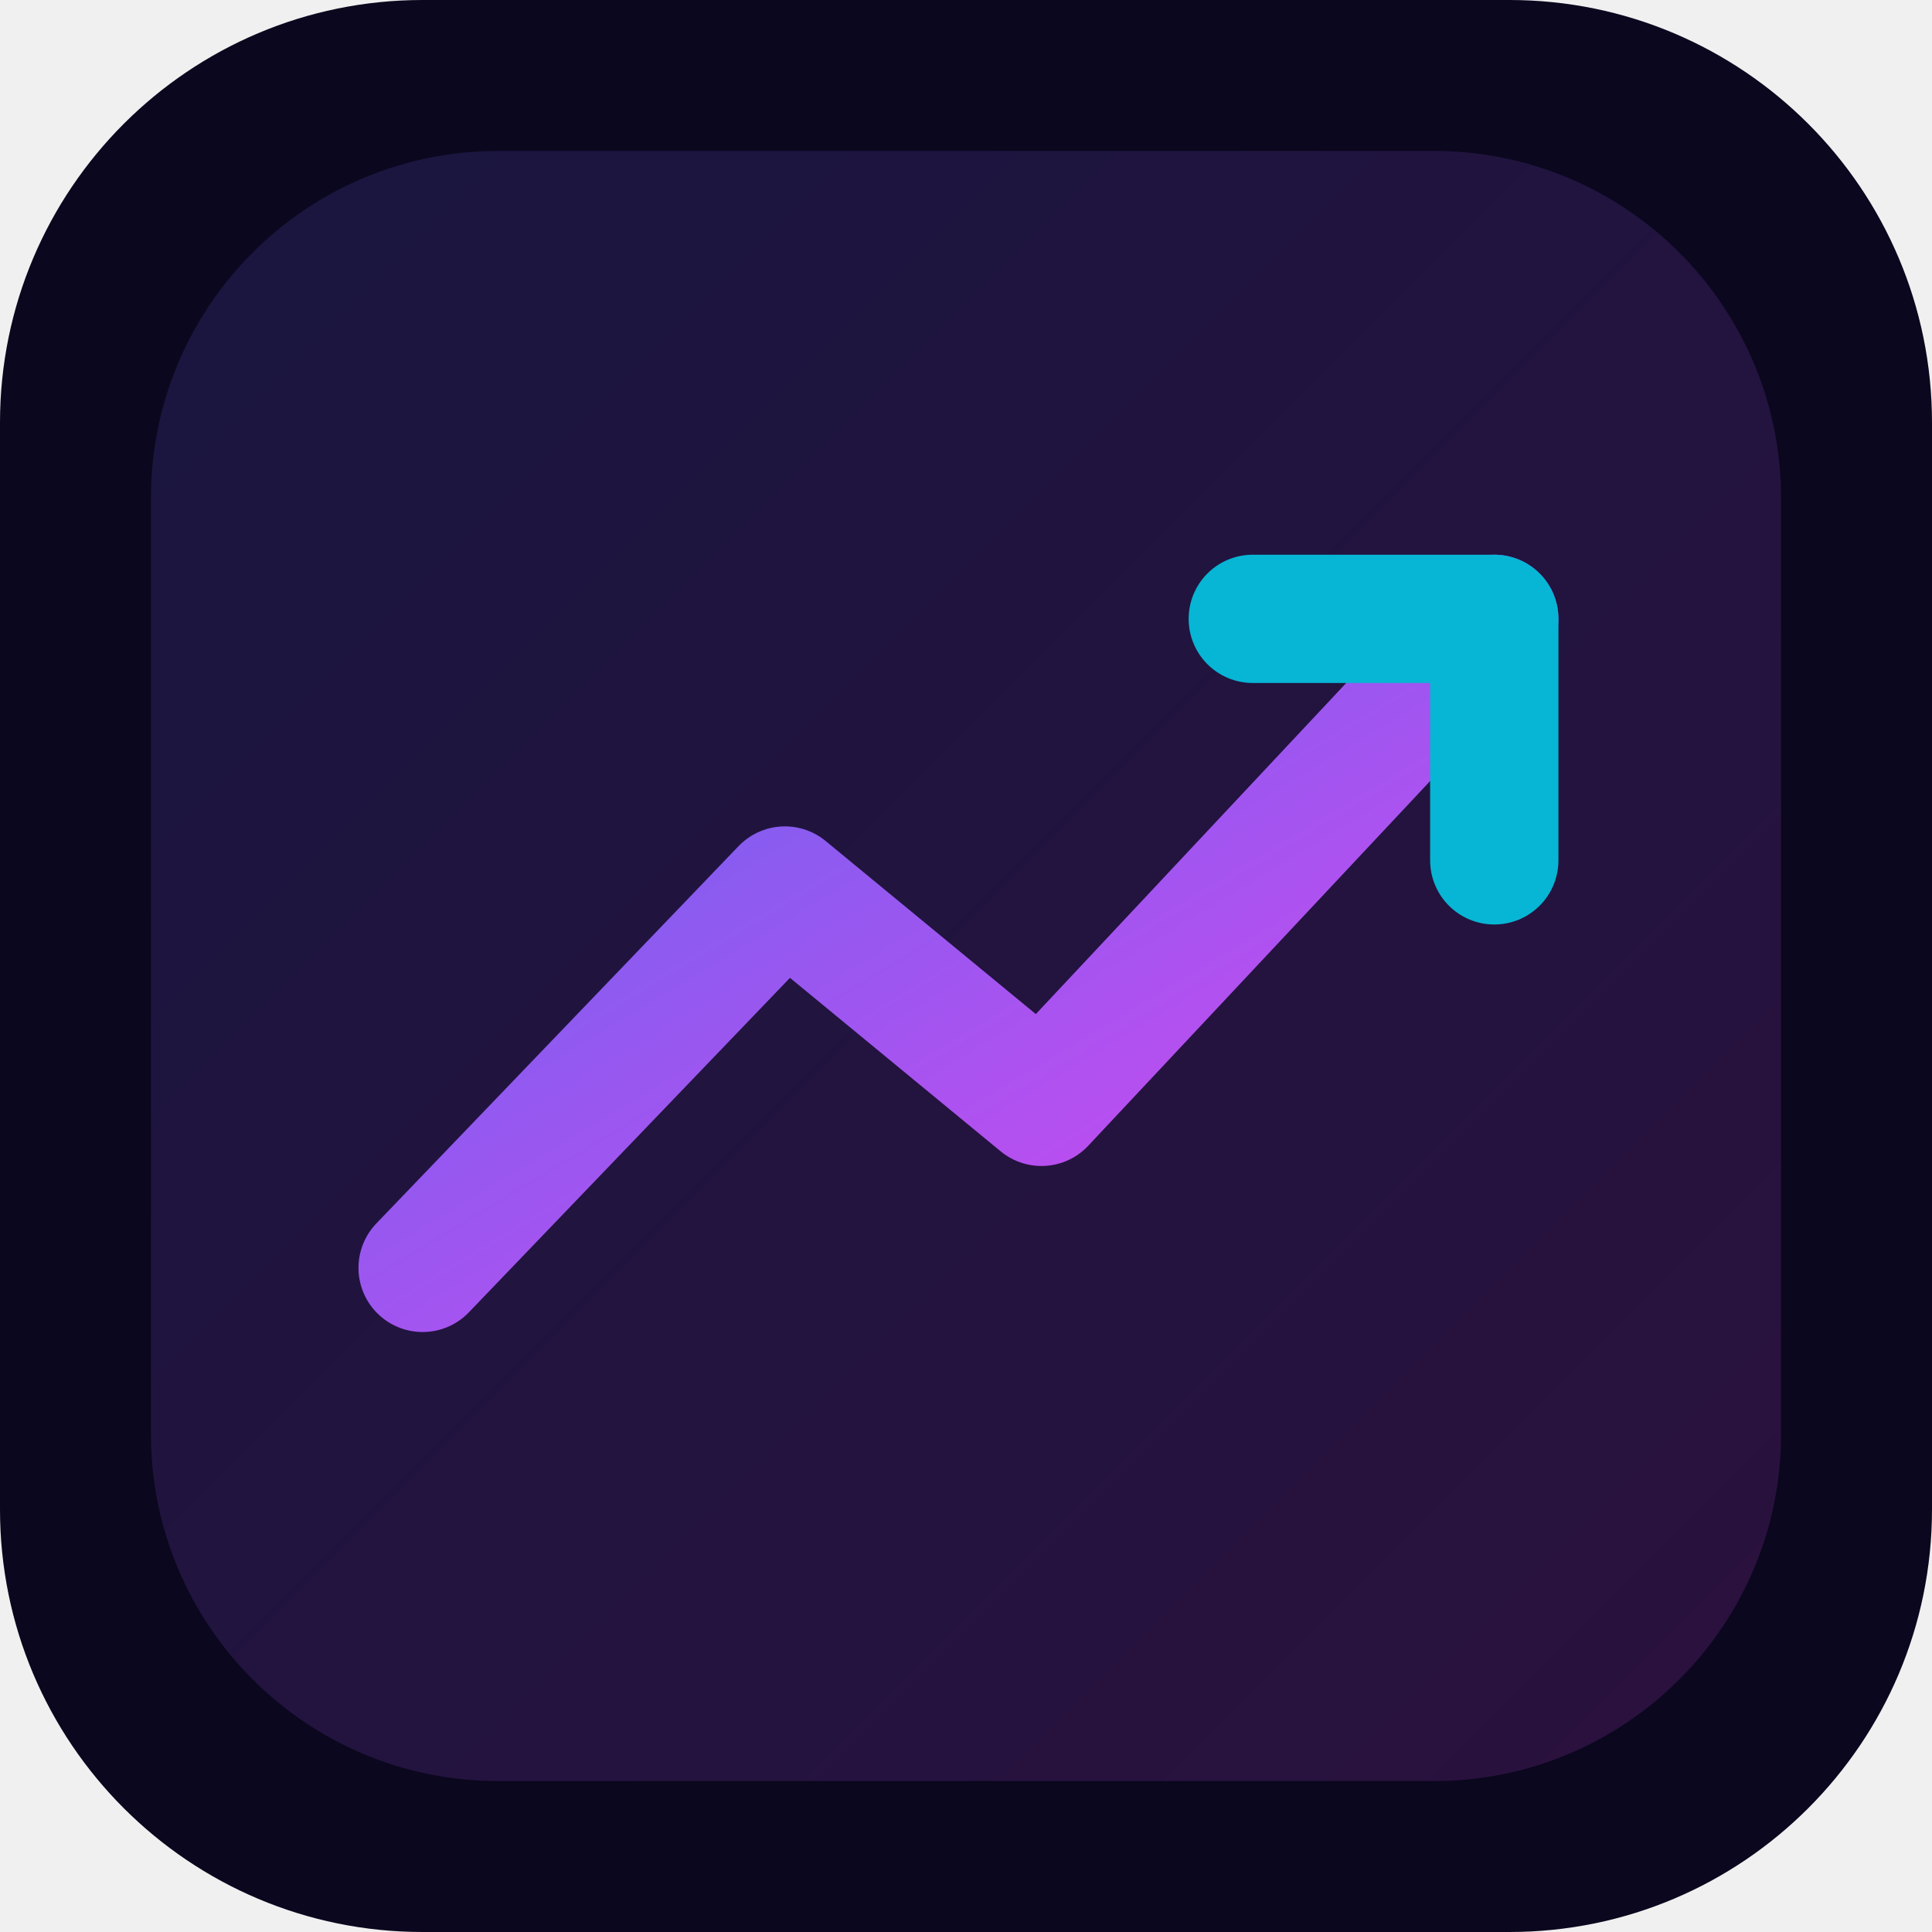
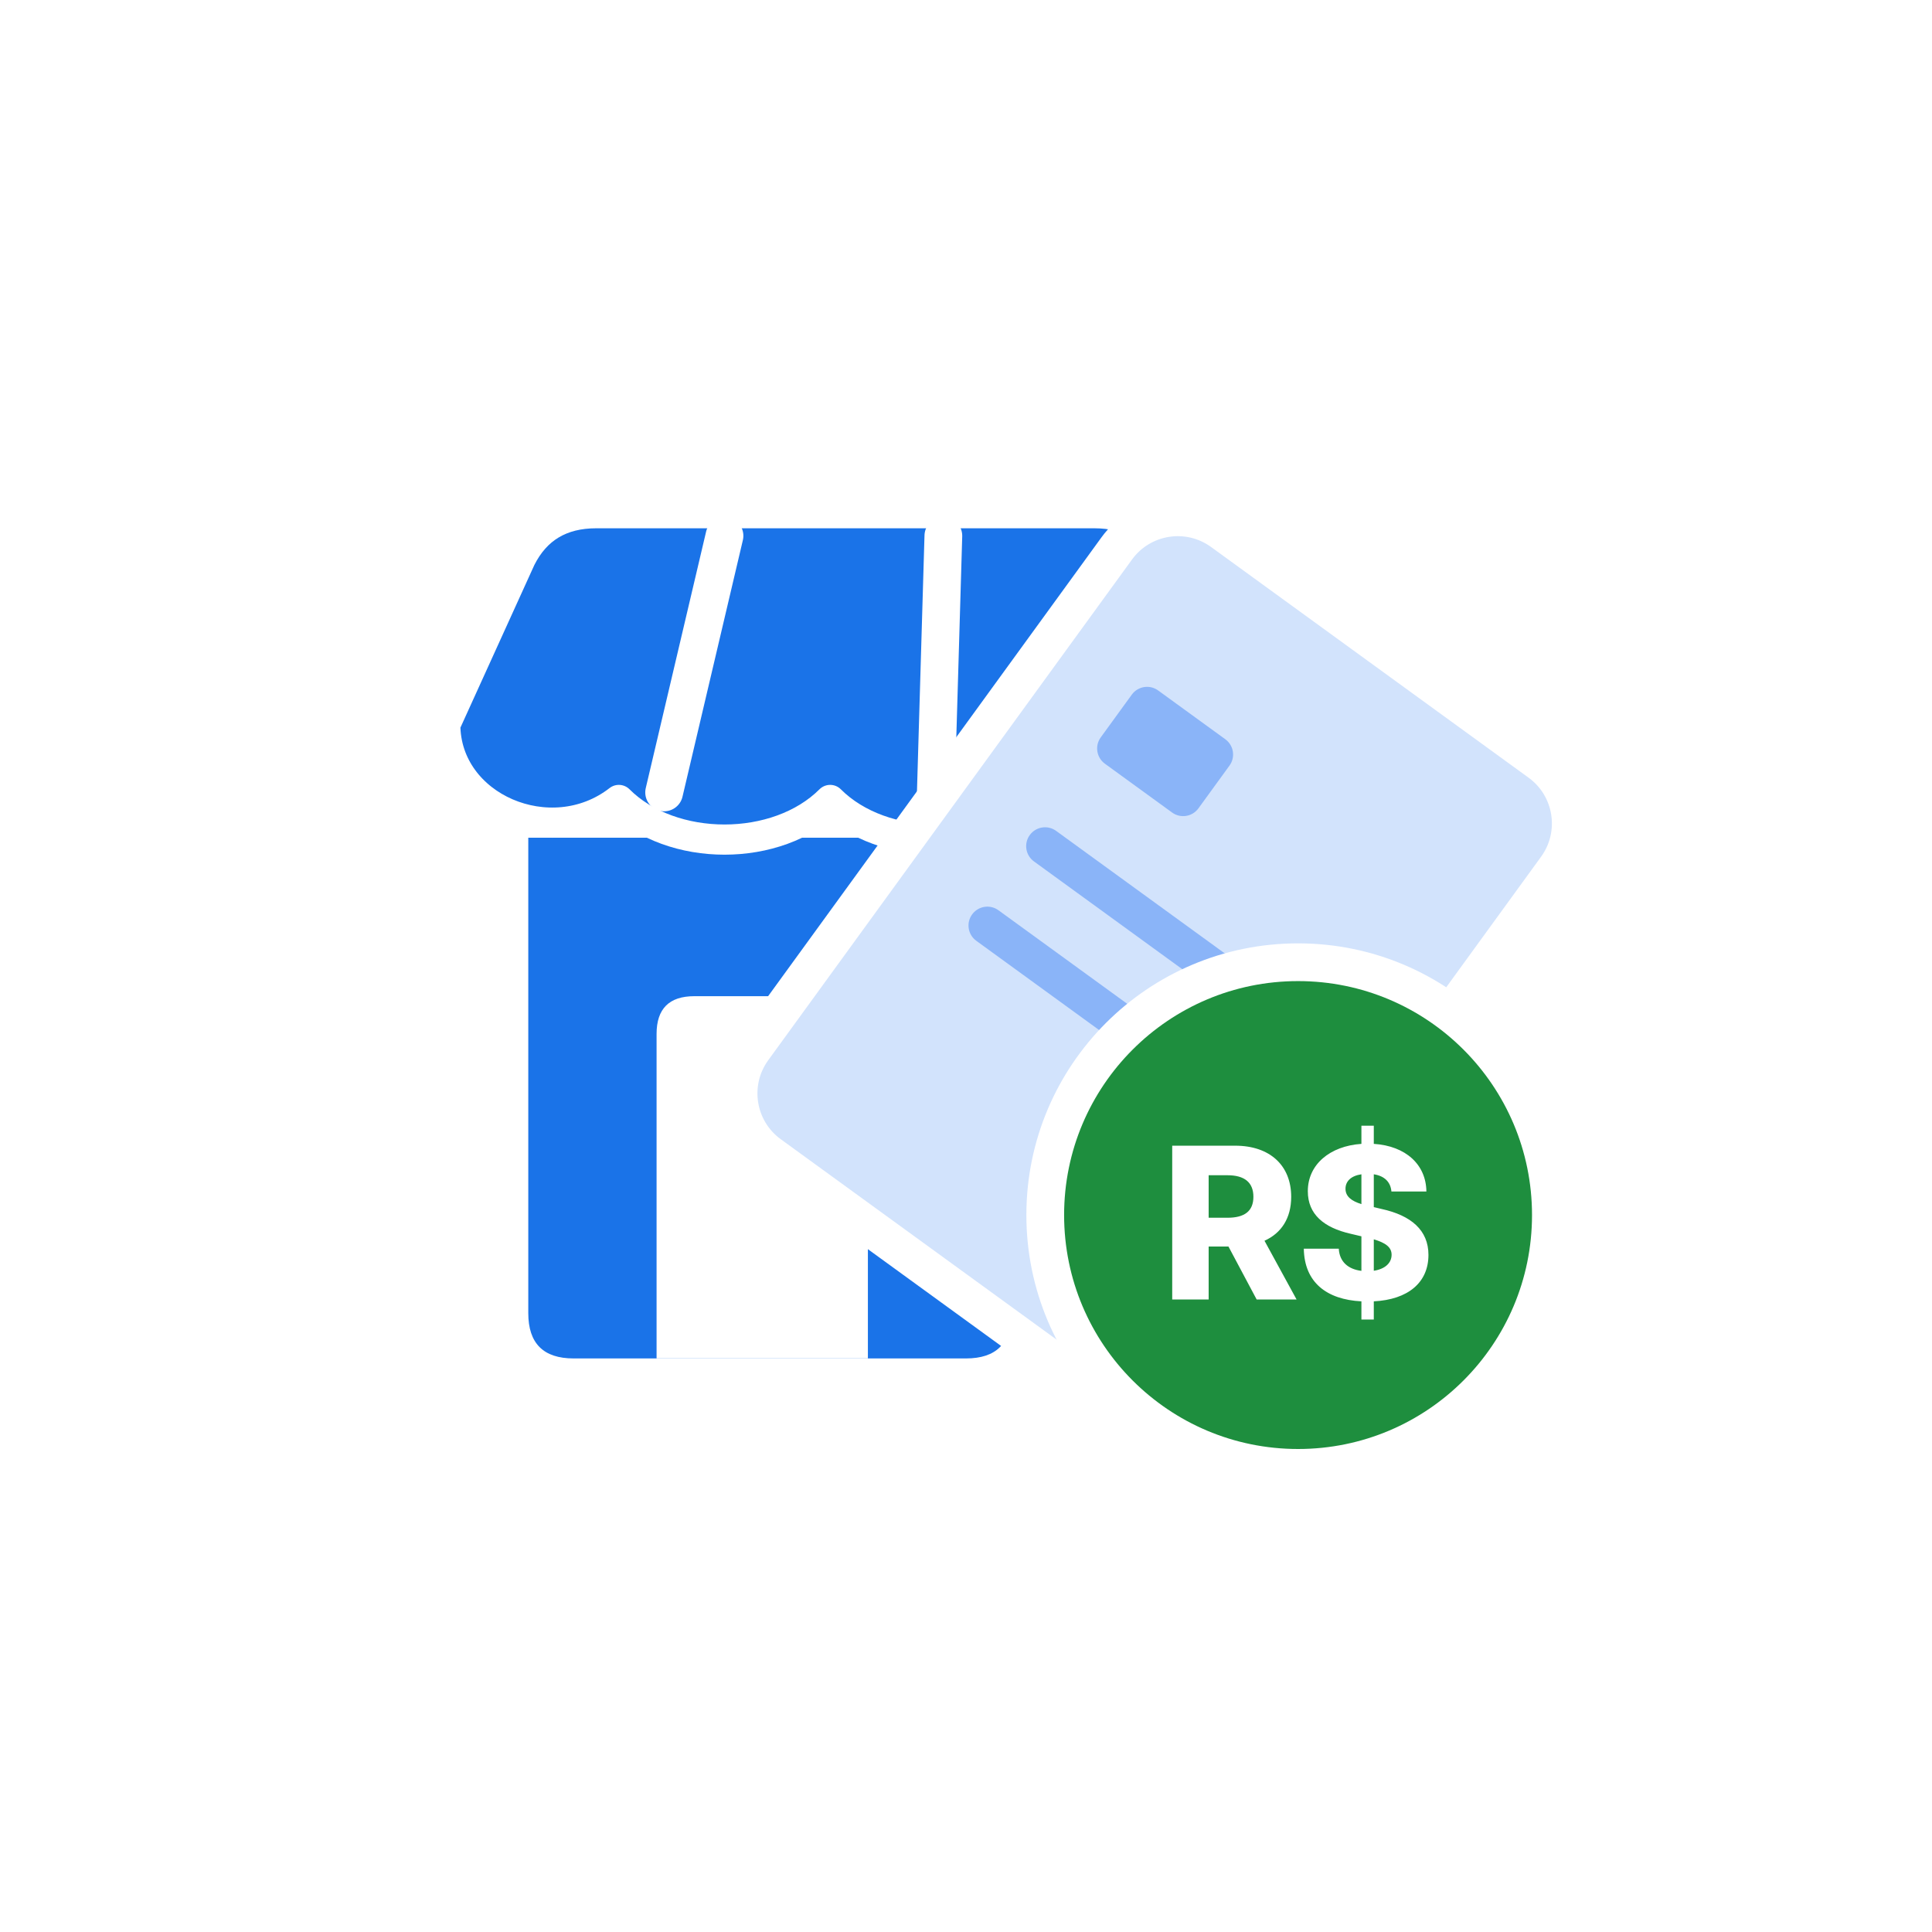
<svg xmlns="http://www.w3.org/2000/svg" viewBox="0 0 512 512">
-   <defs>
-     <linearGradient id="g" x1="0%" y1="0%" x2="100%" y2="100%">
-       <stop offset="0%" stop-color="#6366f1" />
-       <stop offset="100%" stop-color="#d946ef" />
-     </linearGradient>
-   </defs>
-   <rect width="512" height="512" rx="112" fill="#0b071e" />
-   <rect x="40" y="40" width="432" height="432" rx="92" fill="url(#g)" opacity="0.16" />
-   <path d="M112 336 L208 236 L276 292 L396 164" fill="none" stroke="url(#g)" stroke-width="34" stroke-linecap="round" stroke-linejoin="round" />
-   <path d="M332 164 H396 V228" fill="none" stroke="#06b6d4" stroke-width="34" stroke-linecap="round" stroke-linejoin="round" />
+   <rect width="512" height="512" fill="#ffffff" />
+   <path d="M140 222 H268 V348 Q268 360 256 360 H152 Q140 360 140 348 Z" fill="#1a73e8" />
+   <path d="M174 274 Q174 264 184 264 H220 Q230 264 230 274 V360 H174 Z" fill="#ffffff" />
+   <path d="M138 148 Q144 136 158 136 H290 Q304 136 310 148 L322 192 C322 214 294 226 276 212 C262 226 234 226 220 212 C206 226 178 226 164 212 C146 226 118 214 118 192 Z" fill="#1a73e8" stroke="#ffffff" stroke-width="8" stroke-linejoin="round" />
+   <path d="M192 142 L176 210 M250 142 L248 210" stroke="#ffffff" stroke-width="10" stroke-linecap="round" />
+   <g transform="translate(306 254) rotate(36)">
+     <rect x="-72" y="-102" width="144" height="204" rx="20" fill="#d2e3fc" stroke="#ffffff" stroke-width="10" />
+     <rect x="-46" y="-58" width="32" height="24" rx="5" fill="#8ab4f8" />
+     <rect x="-46" y="-12" width="88" height="10" rx="5" fill="#8ab4f8" />
+     <rect x="-46" y="14" width="64" height="10" rx="5" fill="#8ab4f8" />
+   </g>
+   <circle cx="344" cy="322" r="72" fill="#ffffff" />
+   <circle cx="344" cy="322" r="62" fill="#1e8e3e" />
+   <text x="344" y="324" fill="#ffffff" font-family="Inter, Segoe UI, Arial, sans-serif" font-weight="800" font-size="56" text-anchor="middle" dominant-baseline="central" letter-spacing="-1">R$</text>
</svg>
